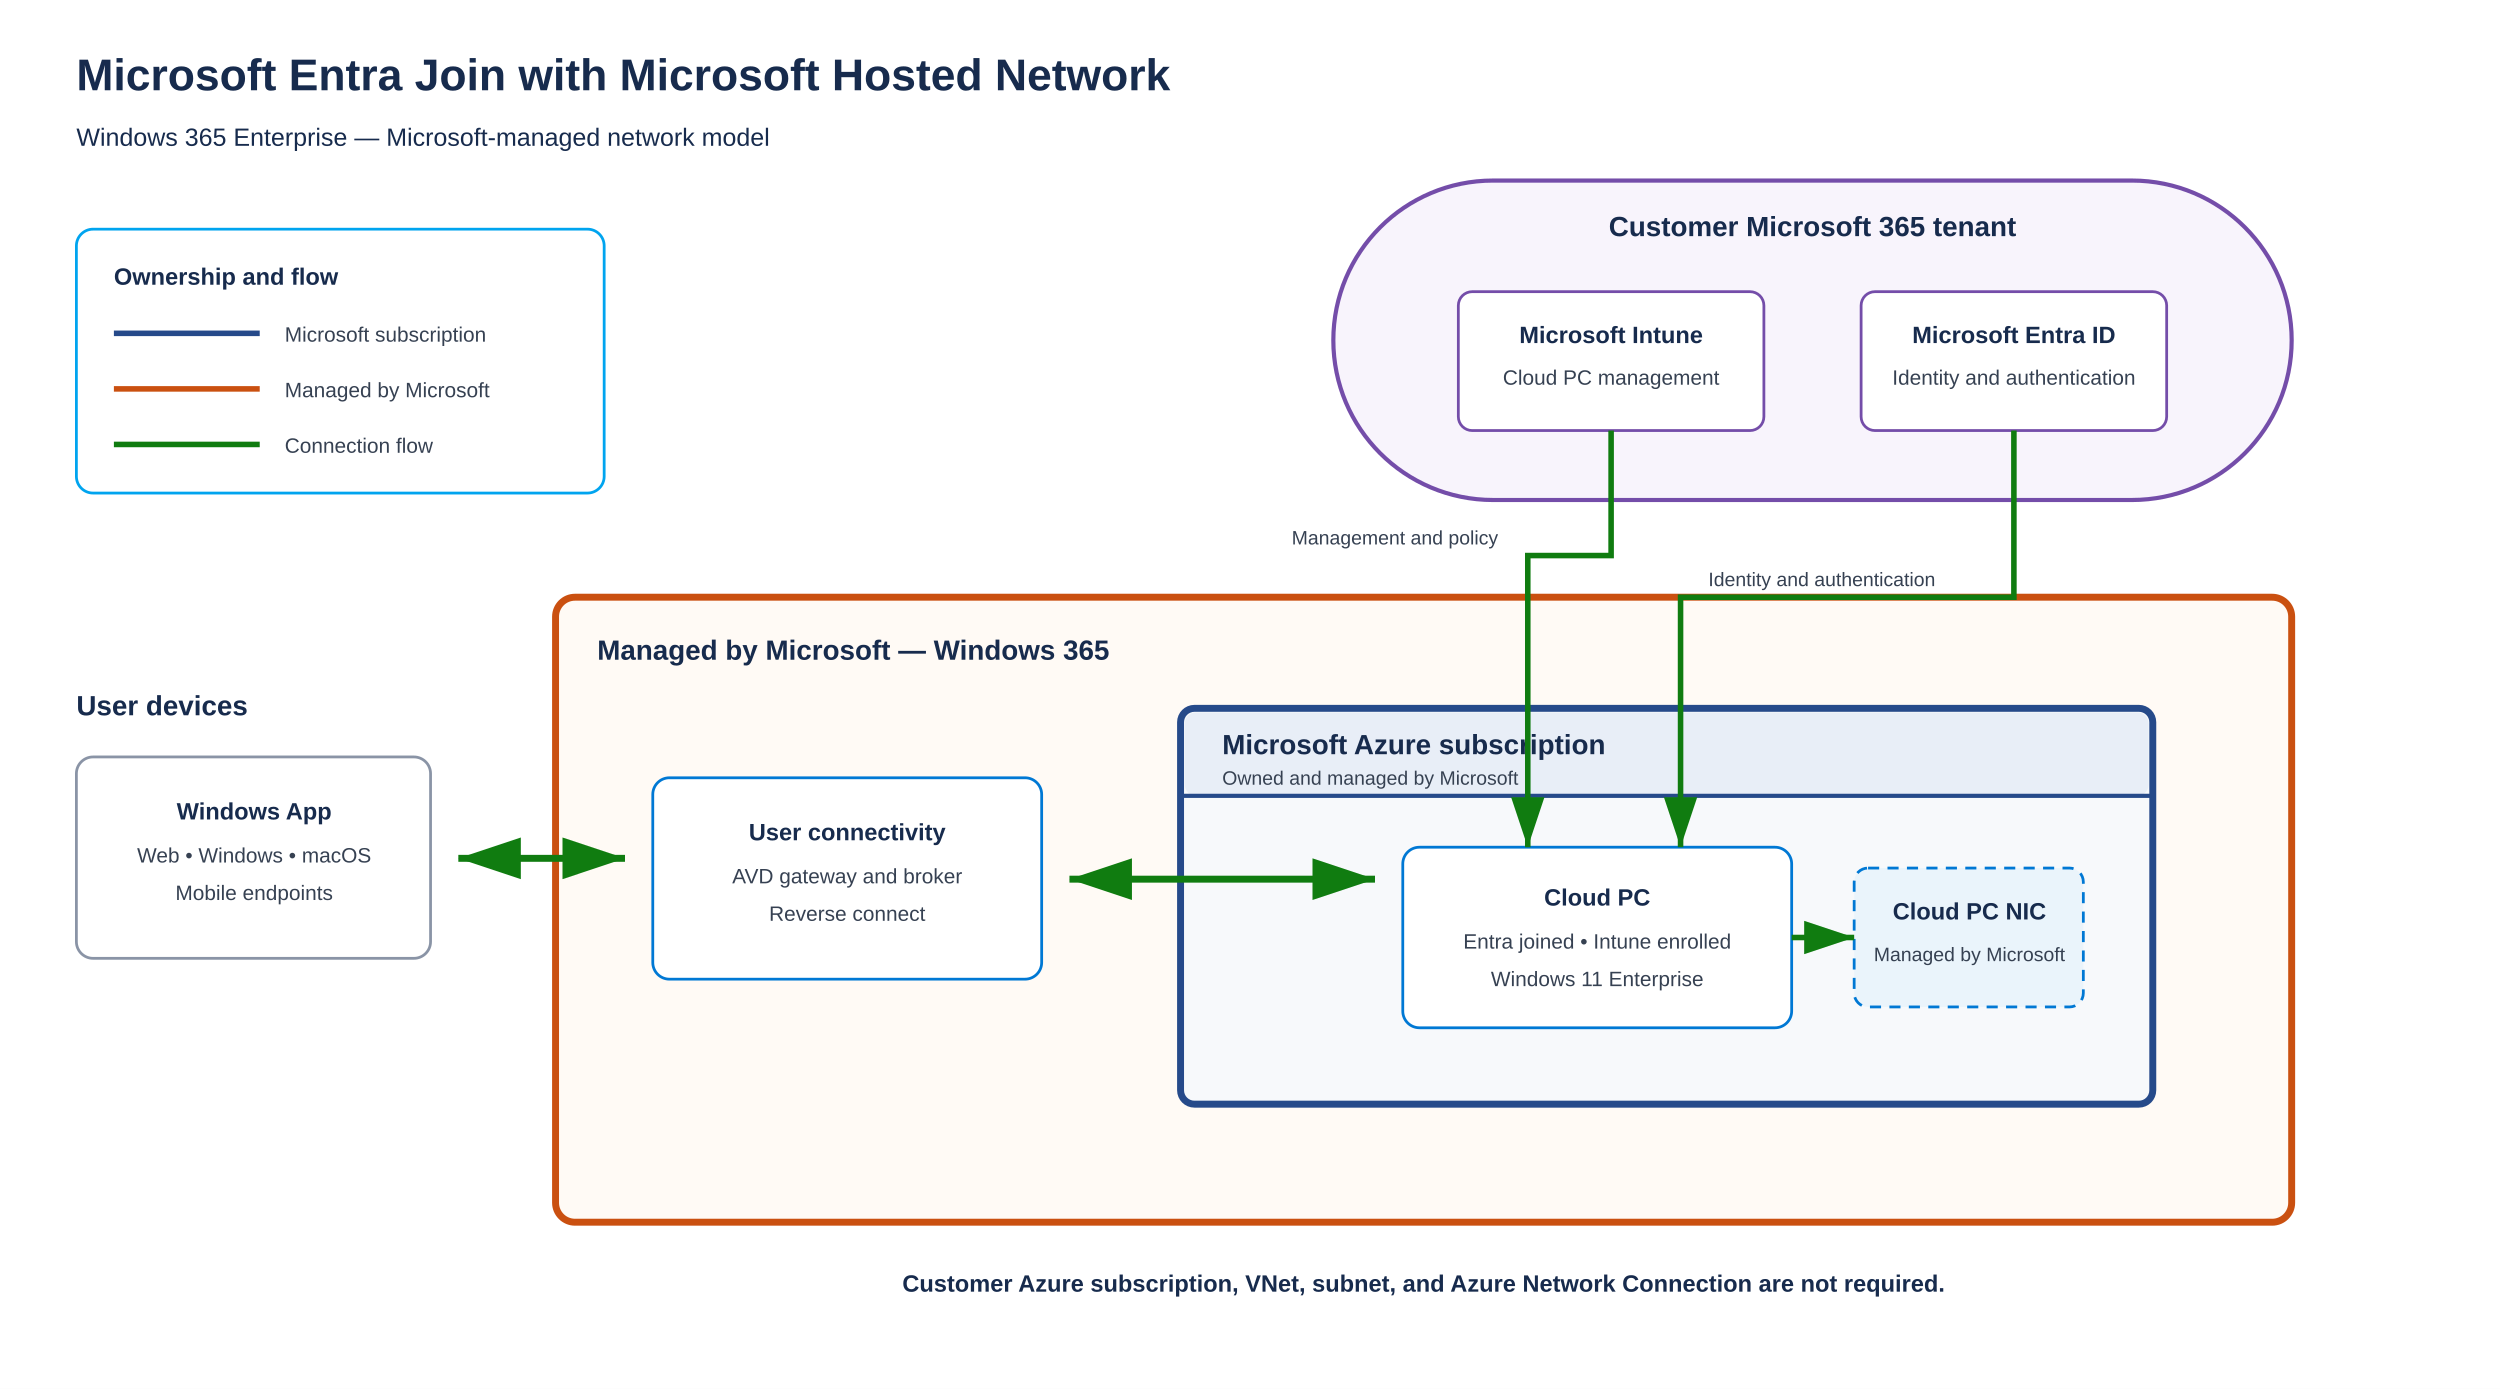
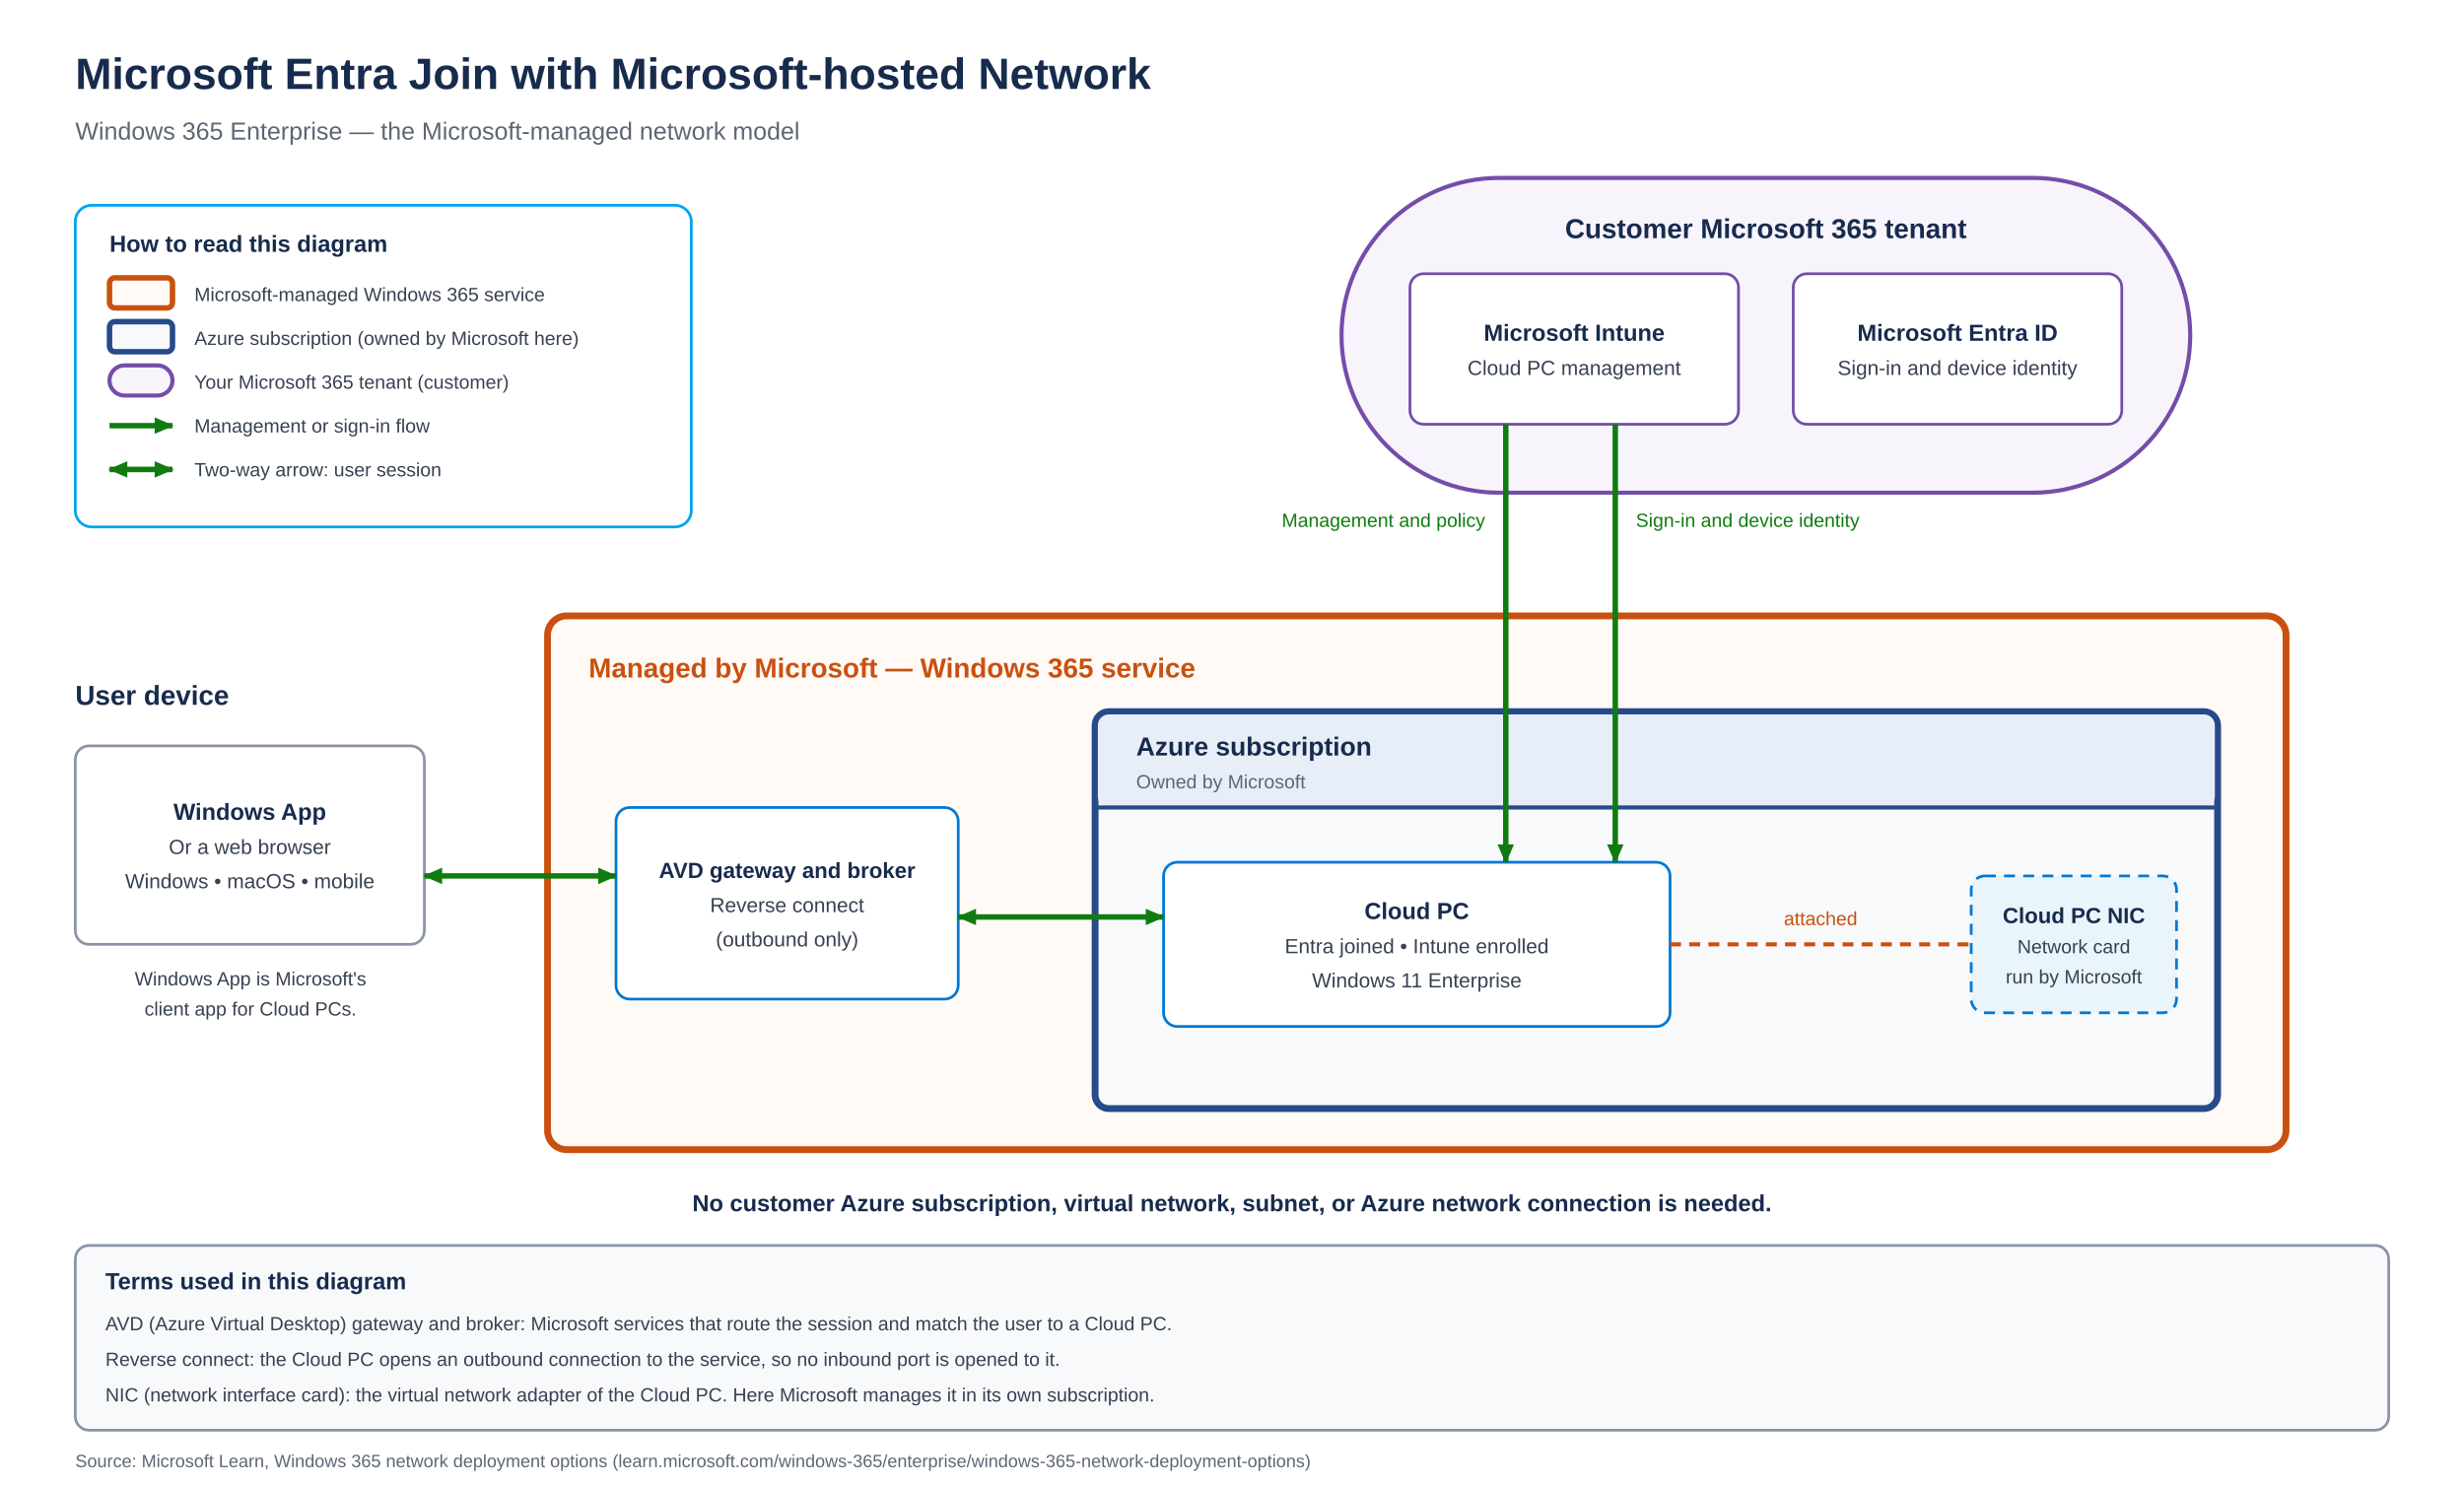
- <svg xmlns="http://www.w3.org/2000/svg" width="1800" height="1000" viewBox="0 0 1800 1000">
+ <svg xmlns="http://www.w3.org/2000/svg" width="1800" height="1085" viewBox="0 0 1800 1085" role="img" aria-label="Microsoft Entra join with Microsoft-hosted network">
  <defs>
-     <marker id="ga" markerWidth="10" markerHeight="10" refX="9" refY="3" orient="auto-start-reverse">
-       <path d="M0 0v6l9-3z" fill="#107c10" />
+     <marker id="m-green" markerUnits="userSpaceOnUse" markerWidth="14" markerHeight="12" refX="13" refY="6" orient="auto-start-reverse" viewBox="0 0 14 12">
+       <path d="M0 0L14 6 0 12z" fill="#107c10" />
    </marker>
-     <style>.t{font-family:'Segoe UI',Arial,sans-serif;fill:#172b4d}.h{font-size:32px;font-weight:700}.sub{font-size:18px}.zh{font-size:20px;font-weight:700}.ct{font-size:17px;font-weight:700}.b{font-size:15px;fill:#364152}.sm{font-size:14px;fill:#364152}</style>
+     <marker id="m-orange" markerUnits="userSpaceOnUse" markerWidth="14" markerHeight="12" refX="13" refY="6" orient="auto-start-reverse" viewBox="0 0 14 12">
+       <path d="M0 0L14 6 0 12z" fill="#ca5010" />
+     </marker>
+     <marker id="m-purple" markerUnits="userSpaceOnUse" markerWidth="14" markerHeight="12" refX="13" refY="6" orient="auto-start-reverse" viewBox="0 0 14 12">
+       <path d="M0 0L14 6 0 12z" fill="#744da9" />
+     </marker>
+     <marker id="m-blue" markerUnits="userSpaceOnUse" markerWidth="14" markerHeight="12" refX="13" refY="6" orient="auto-start-reverse" viewBox="0 0 14 12">
+       <path d="M0 0L14 6 0 12z" fill="#264a8a" />
+     </marker>
+     <marker id="m-azure" markerUnits="userSpaceOnUse" markerWidth="14" markerHeight="12" refX="13" refY="6" orient="auto-start-reverse" viewBox="0 0 14 12">
+       <path d="M0 0L14 6 0 12z" fill="#0078d4" />
+     </marker>
+     <marker id="m-grey" markerUnits="userSpaceOnUse" markerWidth="14" markerHeight="12" refX="13" refY="6" orient="auto-start-reverse" viewBox="0 0 14 12">
+       <path d="M0 0L14 6 0 12z" fill="#8a94a6" />
+     </marker>
  </defs>
-   <rect width="1800" height="1000" fill="#fff" />
-   <text x="55" y="65" class="t h">Microsoft Entra Join with Microsoft Hosted Network</text>
-   <text x="55" y="105" class="t sub">Windows 365 Enterprise — Microsoft-managed network model</text>
-   <g>
-     <rect x="55" y="165" width="380" height="190" rx="12" fill="#fff" stroke="#00a4ef" stroke-width="2" />
-     <text x="82" y="205" class="t ct">Ownership and flow</text>
-     <path d="M82 240h105" stroke="#264a8a" stroke-width="4" />
-     <text x="205" y="246" class="t b">Microsoft subscription</text>
-     <path d="M82 280h105" stroke="#ca5010" stroke-width="4" />
-     <text x="205" y="286" class="t b">Managed by Microsoft</text>
-     <path d="M82 320h105" stroke="#107c10" stroke-width="4" />
-     <text x="205" y="326" class="t b">Connection flow</text>
-   </g>
-   <g>
-     <rect x="960" y="130" width="690" height="230" rx="115" fill="#f8f4fc" stroke="#744da9" stroke-width="3" />
-     <text x="1305" y="170" text-anchor="middle" class="t zh">Customer Microsoft 365 tenant</text>
-     <rect x="1050" y="210" width="220" height="100" rx="10" fill="#fff" stroke="#744da9" stroke-width="2" />
-     <text x="1160" y="247" text-anchor="middle" class="t ct">Microsoft Intune</text>
-     <text x="1160" y="277" text-anchor="middle" class="t b">Cloud PC management</text>
-     <rect x="1340" y="210" width="220" height="100" rx="10" fill="#fff" stroke="#744da9" stroke-width="2" />
-     <text x="1450" y="247" text-anchor="middle" class="t ct">Microsoft Entra ID</text>
-     <text x="1450" y="277" text-anchor="middle" class="t b">Identity and authentication</text>
-   </g>
-   <text x="55" y="515" class="t zh">User devices</text>
-   <rect x="55" y="545" width="255" height="145" rx="12" fill="#fff" stroke="#8a94a6" stroke-width="2" />
-   <text x="183" y="590" text-anchor="middle" class="t ct">Windows App</text>
-   <text x="183" y="621" text-anchor="middle" class="t b">Web • Windows • macOS</text>
-   <text x="183" y="648" text-anchor="middle" class="t b">Mobile endpoints</text>
-   <g>
-     <rect x="400" y="430" width="1250" height="450" rx="14" fill="#fffaf5" stroke="#ca5010" stroke-width="5" />
-     <text x="430" y="475" class="t zh" fill="#ca5010">Managed by Microsoft — Windows 365</text>
-     <rect x="470" y="560" width="280" height="145" rx="12" fill="#fff" stroke="#0078d4" stroke-width="2" />
-     <text x="610" y="605" text-anchor="middle" class="t ct">User connectivity</text>
-     <text x="610" y="636" text-anchor="middle" class="t b">AVD gateway and broker</text>
-     <text x="610" y="663" text-anchor="middle" class="t b">Reverse connect</text>
-     <g>
-       <rect x="850" y="510" width="700" height="285" rx="10" fill="#f7f9fb" stroke="#264a8a" stroke-width="5" />
-       <rect x="853" y="513" width="694" height="60" rx="8" fill="#e8eef7" />
-       <path d="M850 573h700" stroke="#264a8a" stroke-width="3" />
-       <text x="880" y="543" class="t zh">Microsoft Azure subscription</text>
-       <text x="880" y="565" class="t sm" fill="#ca5010">Owned and managed by Microsoft</text>
-       <rect x="1010" y="610" width="280" height="130" rx="12" fill="#fff" stroke="#0078d4" stroke-width="2" />
-       <text x="1150" y="652" text-anchor="middle" class="t ct">Cloud PC</text>
-       <text x="1150" y="683" text-anchor="middle" class="t b">Entra joined • Intune enrolled</text>
-       <text x="1150" y="710" text-anchor="middle" class="t b">Windows 11 Enterprise</text>
-       <rect x="1335" y="625" width="165" height="100" rx="10" fill="#eaf4fb" stroke="#0078d4" stroke-width="2" stroke-dasharray="8 6" />
-       <text x="1418" y="662" text-anchor="middle" class="t ct">Cloud PC NIC</text>
-       <text x="1418" y="692" text-anchor="middle" class="t sm">Managed by Microsoft</text>
-     </g>
-   </g>
-   <path d="M330 618h120" stroke="#107c10" stroke-width="5" fill="none" marker-start="url(#ga)" marker-end="url(#ga)" />
-   <path d="M770 633h220" stroke="#107c10" stroke-width="5" fill="none" marker-start="url(#ga)" marker-end="url(#ga)" />
-   <path d="M1290 675h45" stroke="#107c10" stroke-width="4" fill="none" marker-end="url(#ga)" />
-   <path d="M1160 310v90h-60v210" stroke="#107c10" stroke-width="4" fill="none" marker-end="url(#ga)" />
-   <text x="930" y="392" class="t sm" fill="#107c10">Management and policy</text>
-   <path d="M1450 310v120h-240v180" stroke="#107c10" stroke-width="4" fill="none" marker-end="url(#ga)" />
-   <text x="1230" y="422" class="t sm" fill="#107c10">Identity and authentication</text>
-   <text x="1025" y="930" text-anchor="middle" class="t ct">Customer Azure subscription, VNet, subnet, and Azure Network Connection are not required.</text>
+   <rect width="1800" height="1085" fill="#fff" />
+   <rect x="55" y="150" width="450" height="235" rx="12" fill="#fff" stroke="#00a4ef" stroke-width="2" />
+   <rect x="80" y="203" width="46" height="22" rx="4" fill="#fffaf5" stroke="#ca5010" stroke-width="4" />
+   <rect x="80" y="235" width="46" height="22" rx="4" fill="#f7f9fb" stroke="#264a8a" stroke-width="4" />
+   <rect x="80" y="267" width="46" height="22" rx="11" fill="#f8f4fc" stroke="#744da9" stroke-width="3" />
+   <rect x="980" y="130" width="620" height="230" rx="115.0" fill="#f8f4fc" stroke="#744da9" stroke-width="3" />
+   <rect x="1030" y="200" width="240" height="110" rx="10" fill="#fff" stroke="#744da9" stroke-width="2" />
+   <rect x="1310" y="200" width="240" height="110" rx="10" fill="#fff" stroke="#744da9" stroke-width="2" />
+   <rect x="55" y="545" width="255" height="145" rx="10" fill="#fff" stroke="#8a94a6" stroke-width="2" />
+   <rect x="400" y="450" width="1270" height="390" rx="14" fill="#fffaf5" stroke="#ca5010" stroke-width="5" />
+   <rect x="450" y="590" width="250" height="140" rx="10" fill="#fff" stroke="#0078d4" stroke-width="2" />
+   <rect x="800" y="520" width="820" height="290" rx="10" fill="#f7f9fb" stroke="#264a8a" stroke-width="5" />
+   <rect x="802" y="522" width="816" height="68" rx="8" fill="#e8eef7" stroke="#e8eef7" stroke-width="0" />
+   <rect x="850" y="630" width="370" height="120" rx="10" fill="#fff" stroke="#0078d4" stroke-width="2" />
+   <rect x="1440" y="640" width="150" height="100" rx="10" fill="#eaf4fb" stroke="#0078d4" stroke-width="2" stroke-dasharray="8 6" />
+   <rect x="55" y="910" width="1690" height="135" rx="10" fill="#f7f9fb" stroke="#8a94a6" stroke-width="2" />
+   <path d="M80 311 L126 311" fill="none" stroke="#107c10" stroke-width="4" stroke-linejoin="round" marker-end="url(#m-green)" />
+   <path d="M80 343 L126 343" fill="none" stroke="#107c10" stroke-width="4" stroke-linejoin="round" marker-end="url(#m-green)" marker-start="url(#m-green)" />
+   <path d="M800 590 L1620 590" fill="none" stroke="#264a8a" stroke-width="3" stroke-linejoin="round" />
+   <path d="M310 640 L450 640" fill="none" stroke="#107c10" stroke-width="4" stroke-linejoin="round" marker-end="url(#m-green)" marker-start="url(#m-green)" />
+   <path d="M700 670 L850 670" fill="none" stroke="#107c10" stroke-width="4" stroke-linejoin="round" marker-end="url(#m-green)" marker-start="url(#m-green)" />
+   <path d="M1220 690 L1440 690" fill="none" stroke="#ca5010" stroke-width="3" stroke-linejoin="round" stroke-dasharray="8 6" />
+   <path d="M1100 310 L1100 630" fill="none" stroke="#107c10" stroke-width="4" stroke-linejoin="round" marker-end="url(#m-green)" />
+   <path d="M1180 310 L1180 630" fill="none" stroke="#107c10" stroke-width="4" stroke-linejoin="round" marker-end="url(#m-green)" />
+   <text x="55" y="65" text-anchor="start" font-family="'Segoe UI',Arial,Helvetica,sans-serif" font-size="32" font-weight="700" fill="#172b4d">Microsoft Entra Join with Microsoft-hosted Network</text>
+   <text x="55" y="102" text-anchor="start" font-family="'Segoe UI',Arial,Helvetica,sans-serif" font-size="18" fill="#5c6675">Windows 365 Enterprise — the Microsoft-managed network model</text>
+   <text x="80" y="184" text-anchor="start" font-family="'Segoe UI',Arial,Helvetica,sans-serif" font-size="17" font-weight="700" fill="#172b4d">How to read this diagram</text>
+   <text x="142" y="220" text-anchor="start" font-family="'Segoe UI',Arial,Helvetica,sans-serif" font-size="14" fill="#364152">Microsoft-managed Windows 365 service</text>
+   <text x="142" y="252" text-anchor="start" font-family="'Segoe UI',Arial,Helvetica,sans-serif" font-size="14" fill="#364152">Azure subscription (owned by Microsoft here)</text>
+   <text x="142" y="284" text-anchor="start" font-family="'Segoe UI',Arial,Helvetica,sans-serif" font-size="14" fill="#364152">Your Microsoft 365 tenant (customer)</text>
+   <text x="142" y="316" text-anchor="start" font-family="'Segoe UI',Arial,Helvetica,sans-serif" font-size="14" fill="#364152">Management or sign-in flow</text>
+   <text x="142" y="348" text-anchor="start" font-family="'Segoe UI',Arial,Helvetica,sans-serif" font-size="14" fill="#364152">Two-way arrow: user session</text>
+   <text x="1290.0" y="174" text-anchor="middle" font-family="'Segoe UI',Arial,Helvetica,sans-serif" font-size="20" font-weight="700" fill="#172b4d">Customer Microsoft 365 tenant</text>
+   <text x="1150.0" y="249.0" text-anchor="middle" font-family="'Segoe UI',Arial,Helvetica,sans-serif" font-size="17" font-weight="700" fill="#172b4d">Microsoft Intune</text>
+   <text x="1150.0" y="274.0" text-anchor="middle" font-family="'Segoe UI',Arial,Helvetica,sans-serif" font-size="15" fill="#364152">Cloud PC management</text>
+   <text x="1430.0" y="249.0" text-anchor="middle" font-family="'Segoe UI',Arial,Helvetica,sans-serif" font-size="17" font-weight="700" fill="#172b4d">Microsoft Entra ID</text>
+   <text x="1430.0" y="274.0" text-anchor="middle" font-family="'Segoe UI',Arial,Helvetica,sans-serif" font-size="15" fill="#364152">Sign-in and device identity</text>
+   <text x="55" y="515" text-anchor="start" font-family="'Segoe UI',Arial,Helvetica,sans-serif" font-size="20" font-weight="700" fill="#172b4d">User device</text>
+   <text x="182.5" y="599.0" text-anchor="middle" font-family="'Segoe UI',Arial,Helvetica,sans-serif" font-size="17" font-weight="700" fill="#172b4d">Windows App</text>
+   <text x="182.5" y="624.0" text-anchor="middle" font-family="'Segoe UI',Arial,Helvetica,sans-serif" font-size="15" fill="#364152">Or a web browser</text>
+   <text x="182.5" y="649.0" text-anchor="middle" font-family="'Segoe UI',Arial,Helvetica,sans-serif" font-size="15" fill="#364152">Windows • macOS • mobile</text>
+   <text x="183" y="720" text-anchor="middle" font-family="'Segoe UI',Arial,Helvetica,sans-serif" font-size="14" fill="#364152">Windows App is Microsoft's</text>
+   <text x="183" y="742" text-anchor="middle" font-family="'Segoe UI',Arial,Helvetica,sans-serif" font-size="14" fill="#364152">client app for Cloud PCs.</text>
+   <text x="430" y="495" text-anchor="start" font-family="'Segoe UI',Arial,Helvetica,sans-serif" font-size="20" font-weight="700" fill="#ca5010">Managed by Microsoft — Windows 365 service</text>
+   <text x="575.0" y="641.5" text-anchor="middle" font-family="'Segoe UI',Arial,Helvetica,sans-serif" font-size="16" font-weight="700" fill="#172b4d">AVD gateway and broker</text>
+   <text x="575.0" y="666.5" text-anchor="middle" font-family="'Segoe UI',Arial,Helvetica,sans-serif" font-size="15" fill="#364152">Reverse connect</text>
+   <text x="575.0" y="691.5" text-anchor="middle" font-family="'Segoe UI',Arial,Helvetica,sans-serif" font-size="15" fill="#364152">(outbound only)</text>
+   <text x="830" y="552" text-anchor="start" font-family="'Segoe UI',Arial,Helvetica,sans-serif" font-size="19" font-weight="700" fill="#172b4d">Azure subscription</text>
+   <text x="830" y="576" text-anchor="start" font-family="'Segoe UI',Arial,Helvetica,sans-serif" font-size="14" fill="#5c6675">Owned by Microsoft</text>
+   <text x="1035.0" y="671.5" text-anchor="middle" font-family="'Segoe UI',Arial,Helvetica,sans-serif" font-size="17" font-weight="700" fill="#172b4d">Cloud PC</text>
+   <text x="1035.0" y="696.5" text-anchor="middle" font-family="'Segoe UI',Arial,Helvetica,sans-serif" font-size="15" fill="#364152">Entra joined • Intune enrolled</text>
+   <text x="1035.0" y="721.5" text-anchor="middle" font-family="'Segoe UI',Arial,Helvetica,sans-serif" font-size="15" fill="#364152">Windows 11 Enterprise</text>
+   <text x="1515.0" y="674.5" text-anchor="middle" font-family="'Segoe UI',Arial,Helvetica,sans-serif" font-size="16" font-weight="700" fill="#172b4d">Cloud PC NIC</text>
+   <text x="1515.0" y="696.5" text-anchor="middle" font-family="'Segoe UI',Arial,Helvetica,sans-serif" font-size="14" fill="#364152">Network card</text>
+   <text x="1515.0" y="718.5" text-anchor="middle" font-family="'Segoe UI',Arial,Helvetica,sans-serif" font-size="14" fill="#364152">run by Microsoft</text>
+   <text x="1330" y="676" text-anchor="middle" font-family="'Segoe UI',Arial,Helvetica,sans-serif" font-size="14" fill="#ca5010">attached</text>
+   <text x="1085" y="385" text-anchor="end" font-family="'Segoe UI',Arial,Helvetica,sans-serif" font-size="14" fill="#107c10">Management and policy</text>
+   <text x="1195" y="385" text-anchor="start" font-family="'Segoe UI',Arial,Helvetica,sans-serif" font-size="14" fill="#107c10">Sign-in and device identity</text>
+   <text x="900" y="885" text-anchor="middle" font-family="'Segoe UI',Arial,Helvetica,sans-serif" font-size="17" font-weight="700" fill="#172b4d">No customer Azure subscription, virtual network, subnet, or Azure network connection is needed.</text>
+   <text x="77" y="942" text-anchor="start" font-family="'Segoe UI',Arial,Helvetica,sans-serif" font-size="17" font-weight="700" fill="#172b4d">Terms used in this diagram</text>
+   <text x="77.0" y="972" text-anchor="start" font-family="'Segoe UI',Arial,Helvetica,sans-serif" font-size="14" fill="#364152">AVD (Azure Virtual Desktop) gateway and broker: Microsoft services that route the session and match the user to a Cloud PC.</text>
+   <text x="77.0" y="998" text-anchor="start" font-family="'Segoe UI',Arial,Helvetica,sans-serif" font-size="14" fill="#364152">Reverse connect: the Cloud PC opens an outbound connection to the service, so no inbound port is opened to it.</text>
+   <text x="77.0" y="1024" text-anchor="start" font-family="'Segoe UI',Arial,Helvetica,sans-serif" font-size="14" fill="#364152">NIC (network interface card): the virtual network adapter of the Cloud PC. Here Microsoft manages it in its own subscription.</text>
+   <text x="55" y="1072" text-anchor="start" font-family="'Segoe UI',Arial,Helvetica,sans-serif" font-size="13" fill="#5c6675">Source: Microsoft Learn, Windows 365 network deployment options (learn.microsoft.com/windows-365/enterprise/windows-365-network-deployment-options)</text>
</svg>
